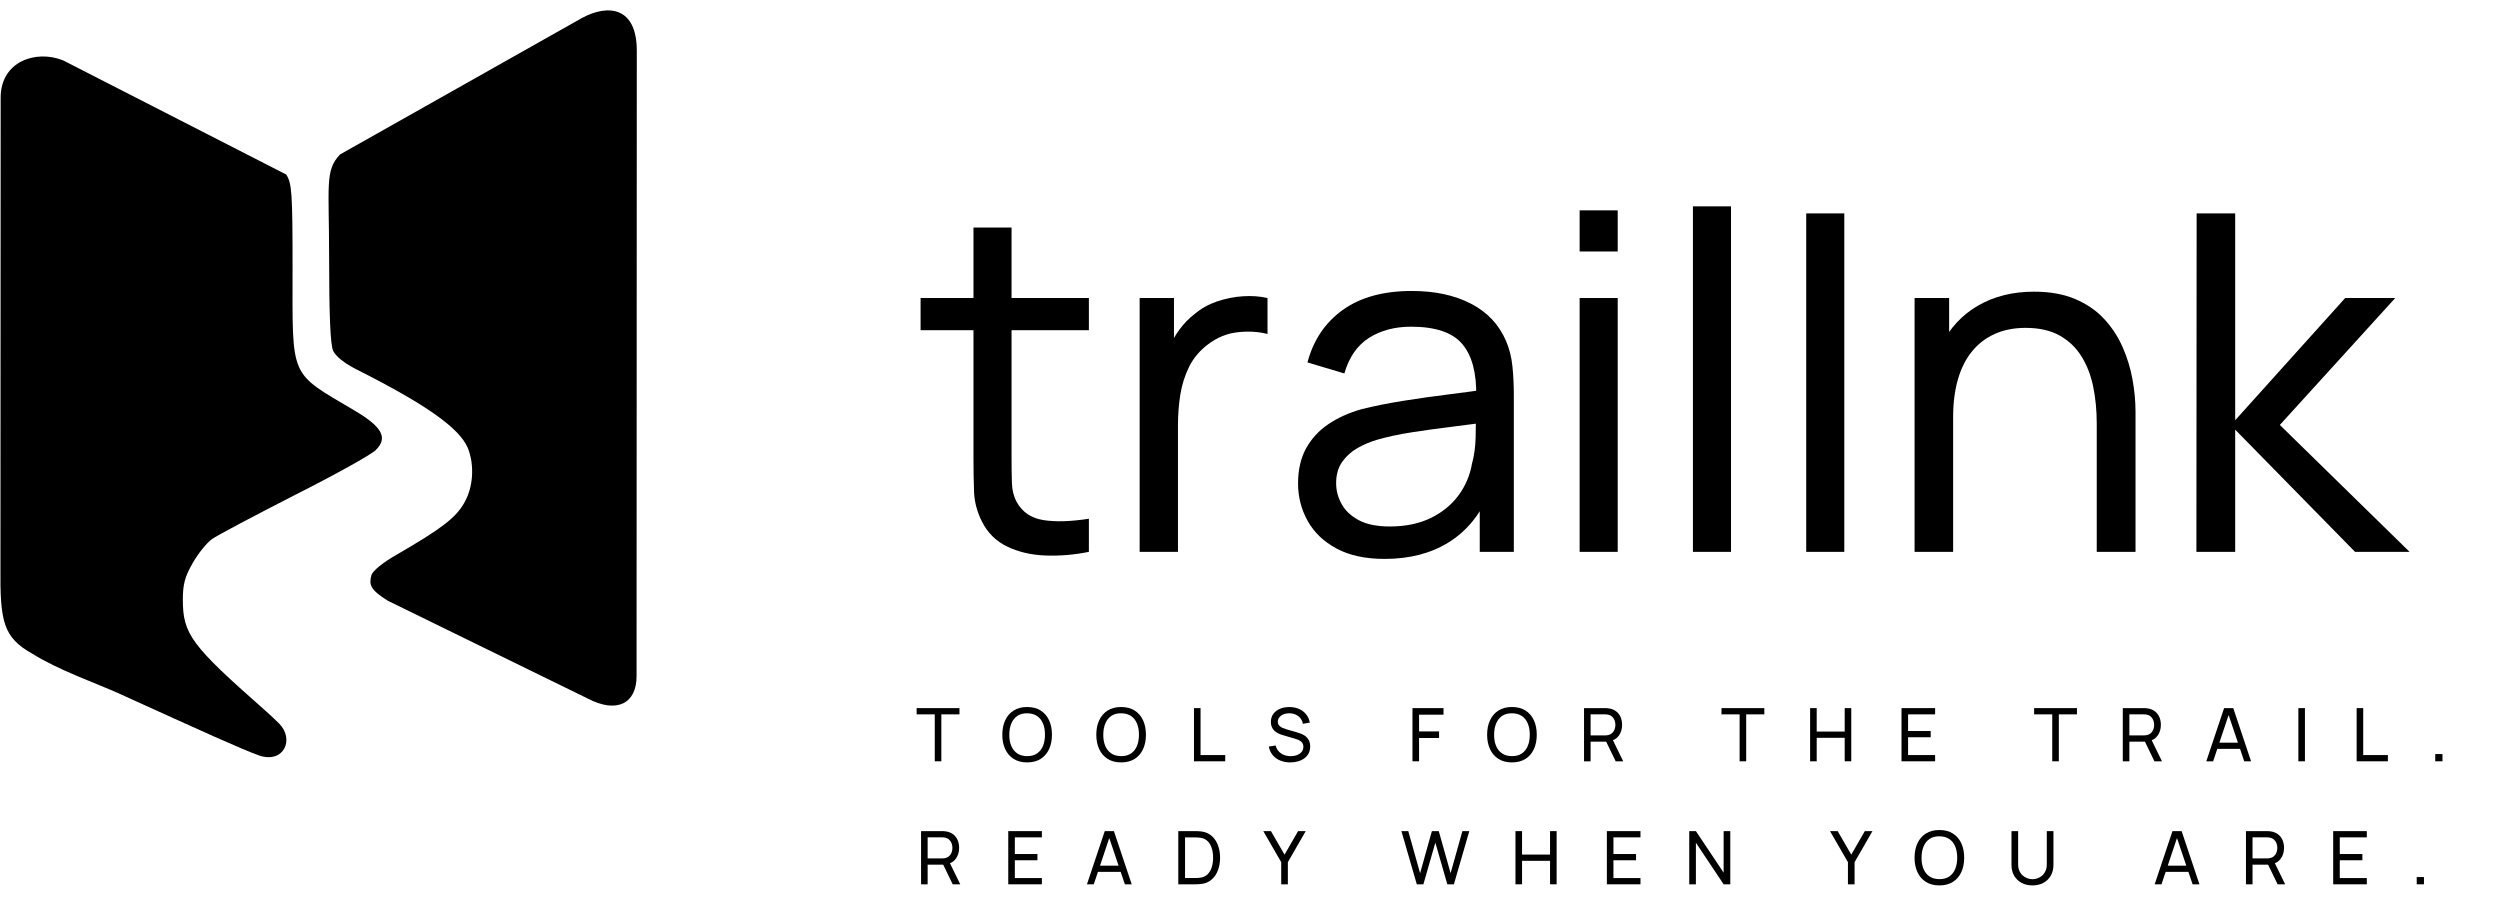
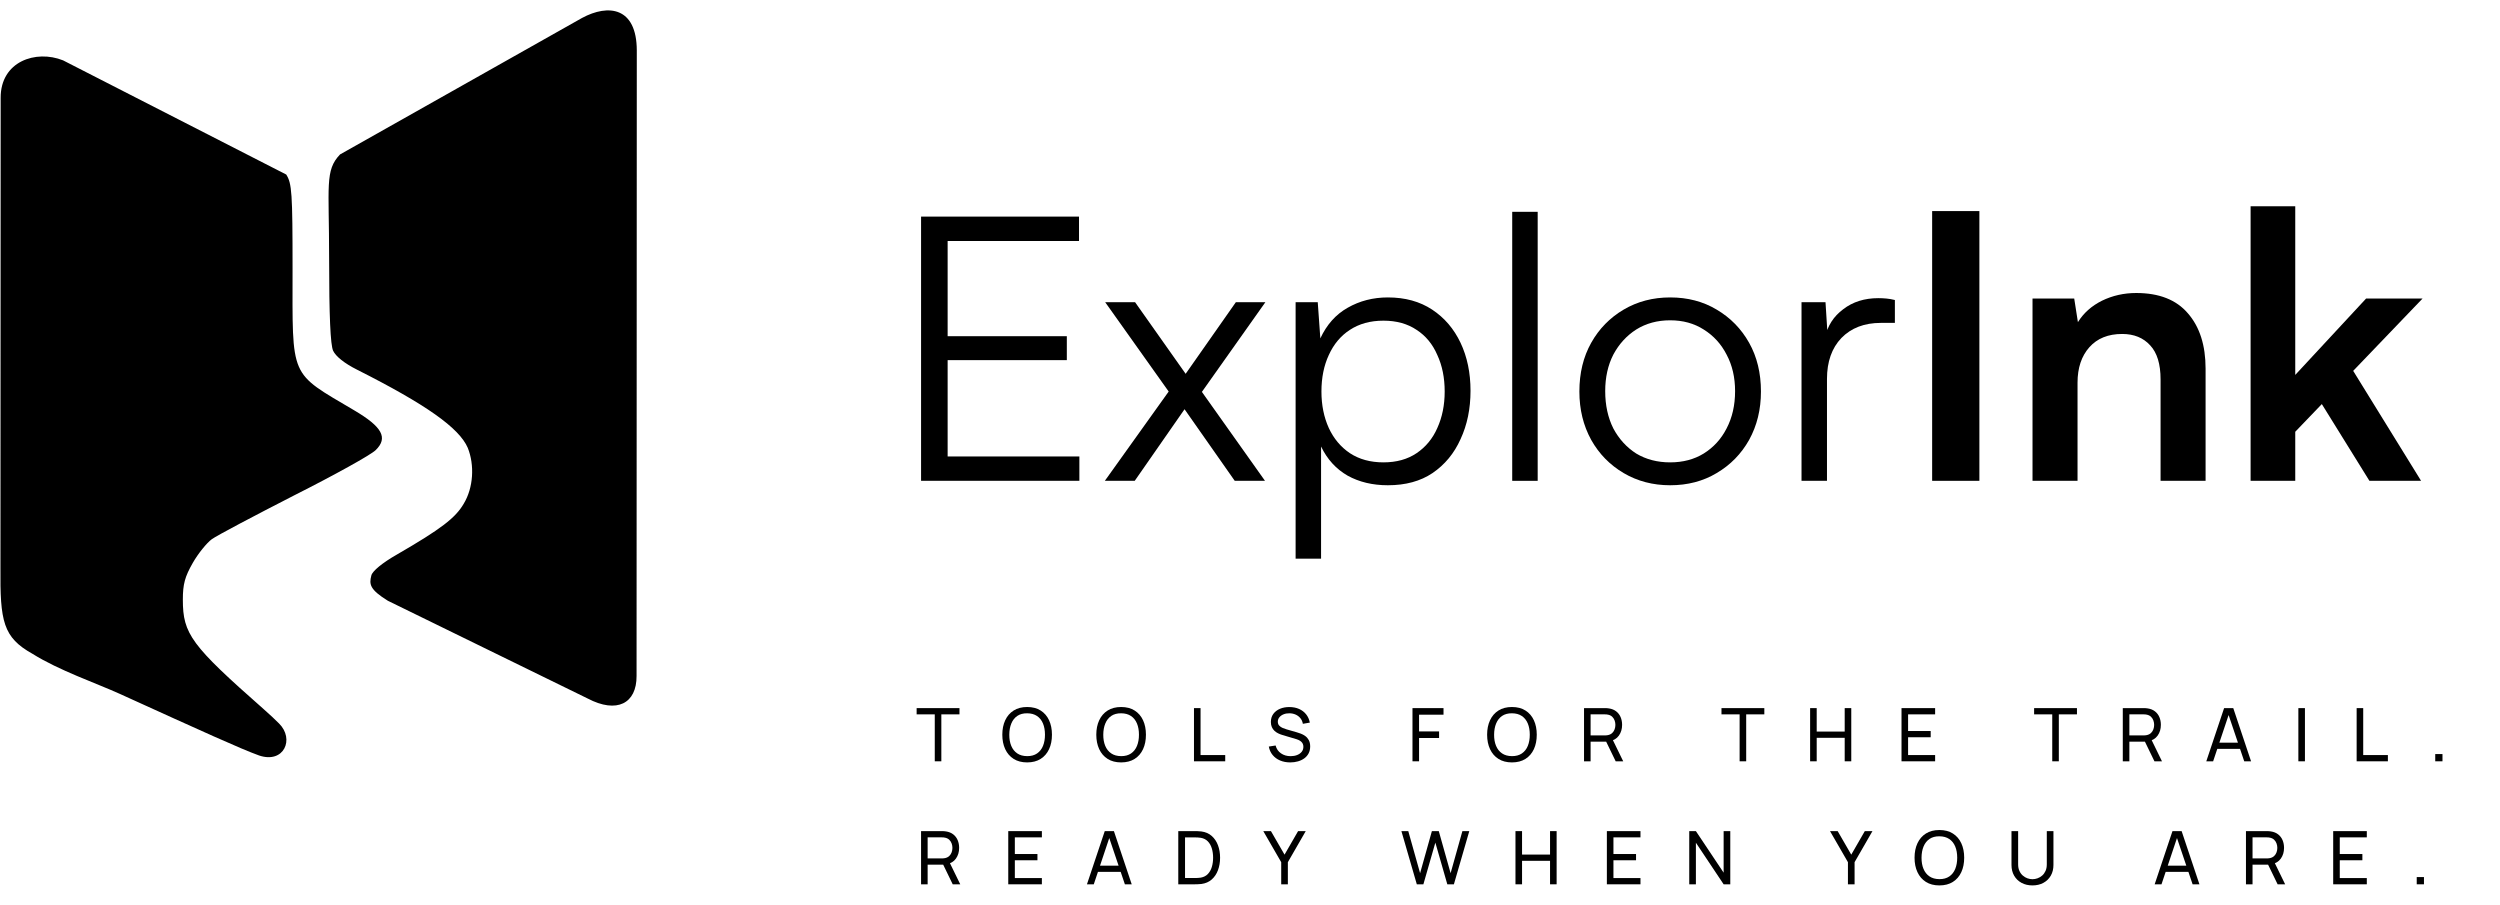
<svg xmlns="http://www.w3.org/2000/svg" width="752" height="272" viewBox="0 0 752 272">
  <g transform="translate(-5.0,234.0) scale(0.1,-0.1)" fill="#000000" stroke="none">
    <path d="M 1072.818,1875.432 C 1026.876,1827.213 1040,1783 1040,1563 c 0,-175 4,-260 12,-278 8,-17 34,-38 72,-57 208,-105 307,-175 333,-235 21,-52 17,-120 -12,-168 -25,-43 -68,-76 -201,-153 -44,-25 -74,-50 -77,-63 -6.909,-26.572 -5.062,-42.129 49.665,-76.089 L 1817.711,238.896 c 87.993,-46.213 147.526,-14.933 147.074,67.87 l 0.704,1881.639 c -0.386,130.41 -85.354,140.44 -164.838,97.516 z M 51.987,2045.56 51.37,633.774 C 49.95,470.547 59.164,422.734 147.769,373.326 226.987,323.548 340.173,284.699 410,253 660.372,139.194 773.591,87.651 829.397,67.493 904.314,42.185 936.606,117.08 889.433,163.649 878.176,175.168 863.076,189.155 843,207 625,399 600,433 600,536 c 0,47 6,69 30,111 16,28 42,60 57,71 15,11 127,70 248,132 121,61 231,122 245,136 38,37 20,70 -65,120 -196,116 -185,92 -185,425 0,230 -2,257 -19,284 l -671.232,343.425 c -81.969,32.87 -188.306,-3.083 -187.781,-112.865 z" />
  </g>
-   <g fill="#000000" stroke="none">
-     <path d="M736 0Q642 -19 551.0 -15.5Q460 -12 388.5 22.5Q317 57 281 129Q250 191 247.5 254.5Q245 318 245 400V1380H407V406Q407 339 408.5 293.0Q410 247 429 212Q465 147 543.5 135.0Q622 123 736 141ZM20 943V1080H736V943Z" transform="translate(275.50,166.00) scale(0.0707,-0.0707)" />
-     <path d="M140 0V1080H286V819L260 853Q278 903 308.0 944.0Q338 985 374 1012Q415 1047 469.5 1065.5Q524 1084 580.0 1087.5Q636 1091 684 1080V927Q626 942 557.5 934.5Q489 927 431 883Q378 843 350.5 787.5Q323 732 313.0 668.5Q303 605 303 540V0Z" transform="translate(332.91,166.00) scale(0.0707,-0.0707)" />
-     <path d="M448 -30Q326 -30 244.0 14.0Q162 58 121.0 131.5Q80 205 80 291Q80 378 114.0 440.0Q148 502 208.5 543.0Q269 584 350 607Q430 627 527.0 642.5Q624 658 721.0 670.0Q818 682 897 694L838 660Q841 811 778.5 884.5Q716 958 561 958Q457 958 382.0 910.5Q307 863 277 759L120 806Q158 949 270.5 1029.5Q383 1110 564 1110Q711 1110 815.5 1056.0Q920 1002 965 897Q986 848 992.0 790.0Q998 732 998 669V0H853V265L891 245Q833 110 720.0 40.0Q607 -30 448 -30ZM470 108Q570 108 643.5 143.5Q717 179 762.0 239.5Q807 300 820 375Q834 426 835.5 487.5Q837 549 837 582L896 553Q814 542 728.5 531.5Q643 521 563.0 508.5Q483 496 420 478Q374 465 333.5 442.0Q293 419 267.5 382.5Q242 346 242 292Q242 246 265.0 204.0Q288 162 338.0 135.0Q388 108 470 108Z" transform="translate(384.80,166.00) scale(0.0707,-0.0707)" />
-     <path d="M160 1278V1453H322V1278ZM160 0V1080H322V0Z" transform="translate(463.84,166.00) scale(0.0707,-0.0707)" />
-     <path d="M160 0V1470H322V0Z" transform="translate(497.92,166.00) scale(0.0707,-0.0707)" />
-     <path d="M160 0V1440H322V0Z" transform="translate(532.00,166.00) scale(0.0707,-0.0707)" />
-     <path d="M914 0V546Q914 629 899.0 702.5Q884 776 848.5 832.5Q813 889 755.0 921.0Q697 953 611 953Q539 953 482.0 928.0Q425 903 385.0 855.0Q345 807 324.0 736.0Q303 665 303 572L193 602Q193 763 250.0 876.0Q307 989 409.5 1048.0Q512 1107 647 1107Q748 1107 821.5 1076.0Q895 1045 944.5 992.0Q994 939 1023.5 872.5Q1053 806 1066.0 734.5Q1079 663 1079 596V0ZM139 0V1080H286V802H303V0Z" transform="translate(566.08,166.00) scale(0.0707,-0.0707)" />
-     <path d="M139 0 140 1440H304V560L772 1080H985L494 540L1046 0H814L304 520V0Z" transform="translate(650.85,166.00) scale(0.0707,-0.0707)" />
+   <g transform="translate(254.0,36.23) scale(2.386)" fill="#000000" stroke="none">
+     <path d="M 29.621,45.433 H 9.664 V 12.124 H 29.575 v 3.07 H 10.92 l 2.093,-1.814 v 13.816 h 15.026 v 3.024 H 13.013 v 13.956 l -2.093,-1.814 h 18.701 z" style="font-family:'Satoshi Variable';-inkscape-font-specification:'Satoshi Variable'" id="path522" />
+     <path d="M 36.599,45.433 H 32.831 L 40.879,34.175 32.878,22.917 h 3.768 l 6.373,9.025 6.327,-9.025 h 3.722 l -8.001,11.304 7.955,11.211 h -3.815 l -6.327,-9.025 z" style="font-family:'Satoshi Variable';-inkscape-font-specification:'Satoshi Variable'" id="path524" />
+     <path d="M 56.882,55.248 V 22.917 h 2.791 l 0.326,4.559 q 1.21,-2.605 3.442,-3.861 2.279,-1.303 5.071,-1.303 3.256,0 5.582,1.535 2.326,1.535 3.582,4.187 1.256,2.652 1.256,6.048 0,3.396 -1.256,6.094 -1.21,2.698 -3.536,4.28 -2.279,1.535 -5.629,1.535 -2.884,0 -5.071,-1.21 -2.186,-1.256 -3.349,-3.675 v 14.142 z m 3.256,-21.074 q 0,2.559 0.93,4.606 0.93,2 2.652,3.163 1.768,1.163 4.233,1.163 2.466,0 4.187,-1.163 1.721,-1.163 2.605,-3.163 0.93,-2.047 0.93,-4.606 0,-2.605 -0.93,-4.606 -0.884,-2.047 -2.605,-3.163 -1.721,-1.163 -4.187,-1.163 -2.466,0 -4.233,1.163 -1.721,1.116 -2.652,3.163 -0.93,2 -0.93,4.606 z" style="font-family:'Satoshi Variable';-inkscape-font-specification:'Satoshi Variable'" id="path526" />
+     <path d="M 87.399,45.433 H 84.189 V 11.519 h 3.21 z" style="font-family:'Satoshi Variable';-inkscape-font-specification:'Satoshi Variable'" id="path528" />
+     <path d="m 92.656,34.175 q 0,-3.489 1.489,-6.141 1.489,-2.652 4.094,-4.187 2.605,-1.535 5.862,-1.535 3.303,0 5.862,1.535 2.605,1.535 4.094,4.187 1.489,2.652 1.489,6.141 0,3.396 -1.489,6.094 -1.489,2.652 -4.094,4.187 -2.559,1.535 -5.862,1.535 -3.256,0 -5.862,-1.535 Q 95.633,42.921 94.145,40.269 92.656,37.571 92.656,34.175 Z m 3.256,-0.047 q 0,2.652 1.023,4.699 1.07,2 2.884,3.163 1.861,1.116 4.28,1.116 2.419,0 4.233,-1.116 1.861,-1.163 2.884,-3.163 1.07,-2.047 1.07,-4.699 0,-2.605 -1.07,-4.606 -1.023,-2 -2.884,-3.163 -1.814,-1.163 -4.233,-1.163 -2.419,0 -4.28,1.163 -1.814,1.163 -2.884,3.163 -1.023,2 -1.023,4.606 z" style="font-family:'Satoshi Variable';-inkscape-font-specification:'Satoshi Variable'" id="path530" />
+     <path d="m 132.431,22.638 v 2.884 h -1.768 q -3.117,0 -4.978,1.907 -1.814,1.907 -1.814,5.164 v 12.84 h -3.21 V 22.917 h 3.024 l 0.279,4.419 h -0.326 q 0.465,-2.186 2.279,-3.536 1.814,-1.396 4.419,-1.396 0.512,0 1.023,0.047 0.512,0.047 1.07,0.186 z" style="font-family:'Satoshi Variable';-inkscape-font-specification:'Satoshi Variable'" id="path532" />
+     <path d="m 143.084,11.426 v 34.006 h -5.955 V 11.426 Z" style="font-weight:bold" id="path534" />
+     <path d="m 155.458,45.433 h -5.675 V 22.452 h 5.257 l 0.465,2.977 q 1.07,-1.721 3.024,-2.698 2,-0.977 4.326,-0.977 4.326,0 6.513,2.559 2.233,2.559 2.233,6.978 v 14.142 h -5.675 V 32.64 q 0,-2.884 -1.303,-4.28 -1.303,-1.442 -3.536,-1.442 -2.652,0 -4.14,1.675 -1.489,1.675 -1.489,4.466 z" style="font-weight:bold" id="path536" />
+     <path d="m 182.905,45.433 h -5.629 V 10.822 h 5.629 v 21.26 l 8.932,-9.63 h 7.118 l -8.746,9.118 8.56,13.863 h -6.513 l -6.001,-9.676 -3.349,3.489 z" style="font-weight:bold" id="path538" />
  </g>
  <g fill="#000000" stroke="none">
    <path d="M511 0V1271H20V1440H1180V1271H689V0Z" transform="translate(275.50,229.00) scale(0.01111,-0.01111)" />
    <path d="M732 -30Q517 -30 367.0 65.0Q217 160 138.5 329.0Q60 498 60 720Q60 942 138.5 1111.0Q217 1280 367.0 1375.0Q517 1470 732 1470Q948 1470 1098.0 1375.0Q1248 1280 1326.0 1111.0Q1404 942 1404 720Q1404 498 1326.0 329.0Q1248 160 1098.0 65.0Q948 -30 732 -30ZM732 140Q893 139 1000.5 212.5Q1108 286 1161.5 417.0Q1215 548 1215 720Q1215 893 1161.5 1023.0Q1108 1153 1000.5 1226.0Q893 1299 732 1300Q571 1301 464.5 1228.0Q358 1155 304.0 1024.0Q250 893 249 720Q248 548 302.0 418.0Q356 288 463.5 214.5Q571 141 732 140Z" transform="translate(300.83,229.00) scale(0.01111,-0.01111)" />
    <path d="M732 -30Q517 -30 367.0 65.0Q217 160 138.5 329.0Q60 498 60 720Q60 942 138.5 1111.0Q217 1280 367.0 1375.0Q517 1470 732 1470Q948 1470 1098.0 1375.0Q1248 1280 1326.0 1111.0Q1404 942 1404 720Q1404 498 1326.0 329.0Q1248 160 1098.0 65.0Q948 -30 732 -30ZM732 140Q893 139 1000.5 212.5Q1108 286 1161.5 417.0Q1215 548 1215 720Q1215 893 1161.5 1023.0Q1108 1153 1000.5 1226.0Q893 1299 732 1300Q571 1301 464.5 1228.0Q358 1155 304.0 1024.0Q250 893 249 720Q248 548 302.0 418.0Q356 288 463.5 214.5Q571 141 732 140Z" transform="translate(329.10,229.00) scale(0.01111,-0.01111)" />
    <path d="M160 0V1440H338V169H1006V0Z" transform="translate(357.37,229.00) scale(0.01111,-0.01111)" />
    <path d="M651 -30Q498 -30 375.5 22.0Q253 74 173.5 170.5Q94 267 70 399L254 428Q289 292 399.5 215.5Q510 139 660 139Q757 139 835.5 169.5Q914 200 960.0 257.0Q1006 314 1006 392Q1006 440 989.5 474.5Q973 509 944.5 533.5Q916 558 880.0 575.0Q844 592 805 603L438 712Q378 730 322.0 757.5Q266 785 222.0 826.5Q178 868 152.0 926.5Q126 985 126 1065Q126 1193 192.5 1283.5Q259 1374 373.0 1422.0Q487 1470 630 1469Q775 1468 889.5 1417.5Q1004 1367 1079.5 1273.0Q1155 1179 1181 1048L992 1015Q977 1103 925.5 1166.5Q874 1230 797.0 1264.5Q720 1299 628 1300Q540 1301 469.0 1272.0Q398 1243 356.0 1191.5Q314 1140 314 1073Q314 1007 352.0 966.5Q390 926 445.5 902.5Q501 879 554 864L828 785Q875 772 936.5 749.0Q998 726 1056.0 684.5Q1114 643 1152.0 574.5Q1190 506 1190 402Q1190 298 1148.5 217.0Q1107 136 1033.0 81.5Q959 27 861.0 -1.5Q763 -30 651 -30Z" transform="translate(380.88,229.00) scale(0.01111,-0.01111)" />
    <path d="M140 0V1440H980V1262H318V809H860V631H318V0Z" transform="translate(423.32,229.00) scale(0.01111,-0.01111)" />
    <path d="M732 -30Q517 -30 367.0 65.0Q217 160 138.5 329.0Q60 498 60 720Q60 942 138.5 1111.0Q217 1280 367.0 1375.0Q517 1470 732 1470Q948 1470 1098.0 1375.0Q1248 1280 1326.0 1111.0Q1404 942 1404 720Q1404 498 1326.0 329.0Q1248 160 1098.0 65.0Q948 -30 732 -30ZM732 140Q893 139 1000.5 212.5Q1108 286 1161.5 417.0Q1215 548 1215 720Q1215 893 1161.5 1023.0Q1108 1153 1000.5 1226.0Q893 1299 732 1300Q571 1301 464.5 1228.0Q358 1155 304.0 1024.0Q250 893 249 720Q248 548 302.0 418.0Q356 288 463.5 214.5Q571 141 732 140Z" transform="translate(446.66,229.00) scale(0.01111,-0.01111)" />
    <path d="M140 0V1440H709Q730 1440 759.0 1438.5Q788 1437 815 1432Q932 1414 1011.5 1352.0Q1091 1290 1131.0 1195.5Q1171 1101 1171 986Q1171 819 1084.0 696.5Q997 574 829 543L761 532H318V0ZM997 0 713 586 889 640 1201 0ZM318 701H703Q722 701 746.5 703.0Q771 705 793 710Q862 726 905.5 768.5Q949 811 969.0 868.5Q989 926 989 986Q989 1046 969.0 1103.5Q949 1161 905.5 1204.0Q862 1247 793 1262Q771 1268 746.5 1269.5Q722 1271 703 1271H318Z" transform="translate(474.92,229.00) scale(0.01111,-0.01111)" />
    <path d="M511 0V1271H20V1440H1180V1271H689V0Z" transform="translate(517.60,229.00) scale(0.01111,-0.01111)" />
    <path d="M140 0V1440H318V805H1076V1440H1254V0H1076V636H318V0Z" transform="translate(542.93,229.00) scale(0.01111,-0.01111)" />
    <path d="M140 0V1440H1050V1271H318V820H930V651H318V169H1050V0Z" transform="translate(570.42,229.00) scale(0.01111,-0.01111)" />
    <path d="M511 0V1271H20V1440H1180V1271H689V0Z" transform="translate(611.64,229.00) scale(0.01111,-0.01111)" />
    <path d="M140 0V1440H709Q730 1440 759.0 1438.5Q788 1437 815 1432Q932 1414 1011.5 1352.0Q1091 1290 1131.0 1195.5Q1171 1101 1171 986Q1171 819 1084.0 696.5Q997 574 829 543L761 532H318V0ZM997 0 713 586 889 640 1201 0ZM318 701H703Q722 701 746.5 703.0Q771 705 793 710Q862 726 905.5 768.5Q949 811 969.0 868.5Q989 926 989 986Q989 1046 969.0 1103.5Q949 1161 905.5 1204.0Q862 1247 793 1262Q771 1268 746.5 1269.5Q722 1271 703 1271H318Z" transform="translate(636.98,229.00) scale(0.01111,-0.01111)" />
    <path d="M40 0 522 1440H770L1252 0H1067L616 1336H672L225 0ZM272 337V504H1020V337Z" transform="translate(663.21,229.00) scale(0.01111,-0.01111)" />
    <path d="M160 0V1440H338V0Z" transform="translate(689.57,229.00) scale(0.01111,-0.01111)" />
    <path d="M160 0V1440H338V169H1006V0Z" transform="translate(707.10,229.00) scale(0.01111,-0.01111)" />
    <path d="M172 0V196H368V0Z" transform="translate(730.61,229.00) scale(0.01111,-0.01111)" />
    <path d="M140 0V1440H709Q730 1440 759.0 1438.5Q788 1437 815 1432Q932 1414 1011.5 1352.0Q1091 1290 1131.0 1195.5Q1171 1101 1171 986Q1171 819 1084.0 696.5Q997 574 829 543L761 532H318V0ZM997 0 713 586 889 640 1201 0ZM318 701H703Q722 701 746.5 703.0Q771 705 793 710Q862 726 905.5 768.5Q949 811 969.0 868.5Q989 926 989 986Q989 1046 969.0 1103.5Q949 1161 905.5 1204.0Q862 1247 793 1262Q771 1268 746.5 1269.5Q722 1271 703 1271H318Z" transform="translate(275.50,266.00) scale(0.01111,-0.01111)" />
    <path d="M140 0V1440H1050V1271H318V820H930V651H318V169H1050V0Z" transform="translate(301.73,266.00) scale(0.01111,-0.01111)" />
    <path d="M40 0 522 1440H770L1252 0H1067L616 1336H672L225 0ZM272 337V504H1020V337Z" transform="translate(326.51,266.00) scale(0.01111,-0.01111)" />
    <path d="M140 0V1440H584Q606 1440 661.0 1439.0Q716 1438 766 1431Q933 1409 1045.5 1309.5Q1158 1210 1215.0 1057.0Q1272 904 1272 720Q1272 536 1215.0 383.0Q1158 230 1045.5 130.5Q933 31 766 9Q716 3 660.5 1.5Q605 0 584 0ZM323 170H584Q622 170 669.0 172.5Q716 175 751 181Q869 203 942.0 280.0Q1015 357 1049.0 472.0Q1083 587 1083 720Q1083 856 1048.5 971.0Q1014 1086 941.0 1162.0Q868 1238 751 1259Q716 1266 668.0 1268.0Q620 1270 584 1270H323Z" transform="translate(352.87,266.00) scale(0.01111,-0.01111)" />
    <path d="M485 0V599L0 1440H207L575 803L942 1440H1149L665 599V0Z" transform="translate(380.00,266.00) scale(0.01111,-0.01111)" />
    <path d="M447 0 30 1440H216L536 301L855 1439L1042 1440L1362 301L1681 1440H1868L1451 0H1273L949 1129L625 0Z" transform="translate(421.21,266.00) scale(0.01111,-0.01111)" />
    <path d="M140 0V1440H318V805H1076V1440H1254V0H1076V636H318V0Z" transform="translate(454.30,266.00) scale(0.01111,-0.01111)" />
    <path d="M140 0V1440H1050V1271H318V820H930V651H318V169H1050V0Z" transform="translate(481.79,266.00) scale(0.01111,-0.01111)" />
    <path d="M140 0V1440H320L1071 315V1440H1251V0H1071L320 1126V0Z" transform="translate(506.57,266.00) scale(0.01111,-0.01111)" />
    <path d="M485 0V599L0 1440H207L575 803L942 1440H1149L665 599V0Z" transform="translate(550.47,266.00) scale(0.01111,-0.01111)" />
    <path d="M732 -30Q517 -30 367.0 65.0Q217 160 138.5 329.0Q60 498 60 720Q60 942 138.5 1111.0Q217 1280 367.0 1375.0Q517 1470 732 1470Q948 1470 1098.0 1375.0Q1248 1280 1326.0 1111.0Q1404 942 1404 720Q1404 498 1326.0 329.0Q1248 160 1098.0 65.0Q948 -30 732 -30ZM732 140Q893 139 1000.5 212.5Q1108 286 1161.5 417.0Q1215 548 1215 720Q1215 893 1161.5 1023.0Q1108 1153 1000.5 1226.0Q893 1299 732 1300Q571 1301 464.5 1228.0Q358 1155 304.0 1024.0Q250 893 249 720Q248 548 302.0 418.0Q356 288 463.5 214.5Q571 141 732 140Z" transform="translate(575.23,266.00) scale(0.01111,-0.01111)" />
    <path d="M708 -30Q541 -30 413.0 39.0Q285 108 212.5 232.5Q140 357 140 525V1439L320 1440V540Q320 438 354.5 362.5Q389 287 446.0 237.0Q503 187 571.5 162.5Q640 138 708 138Q777 138 846.0 163.0Q915 188 971.5 237.5Q1028 287 1062.0 363.0Q1096 439 1096 540V1440H1276V525Q1276 358 1203.5 233.0Q1131 108 1003.0 39.0Q875 -30 708 -30Z" transform="translate(603.50,266.00) scale(0.01111,-0.01111)" />
    <path d="M40 0 522 1440H770L1252 0H1067L616 1336H672L225 0ZM272 337V504H1020V337Z" transform="translate(647.68,266.00) scale(0.01111,-0.01111)" />
    <path d="M140 0V1440H709Q730 1440 759.0 1438.5Q788 1437 815 1432Q932 1414 1011.5 1352.0Q1091 1290 1131.0 1195.5Q1171 1101 1171 986Q1171 819 1084.0 696.5Q997 574 829 543L761 532H318V0ZM997 0 713 586 889 640 1201 0ZM318 701H703Q722 701 746.5 703.0Q771 705 793 710Q862 726 905.5 768.5Q949 811 969.0 868.5Q989 926 989 986Q989 1046 969.0 1103.5Q949 1161 905.5 1204.0Q862 1247 793 1262Q771 1268 746.5 1269.5Q722 1271 703 1271H318Z" transform="translate(674.03,266.00) scale(0.01111,-0.01111)" />
    <path d="M140 0V1440H1050V1271H318V820H930V651H318V169H1050V0Z" transform="translate(700.27,266.00) scale(0.01111,-0.01111)" />
    <path d="M172 0V196H368V0Z" transform="translate(725.04,266.00) scale(0.01111,-0.01111)" />
  </g>
</svg>
